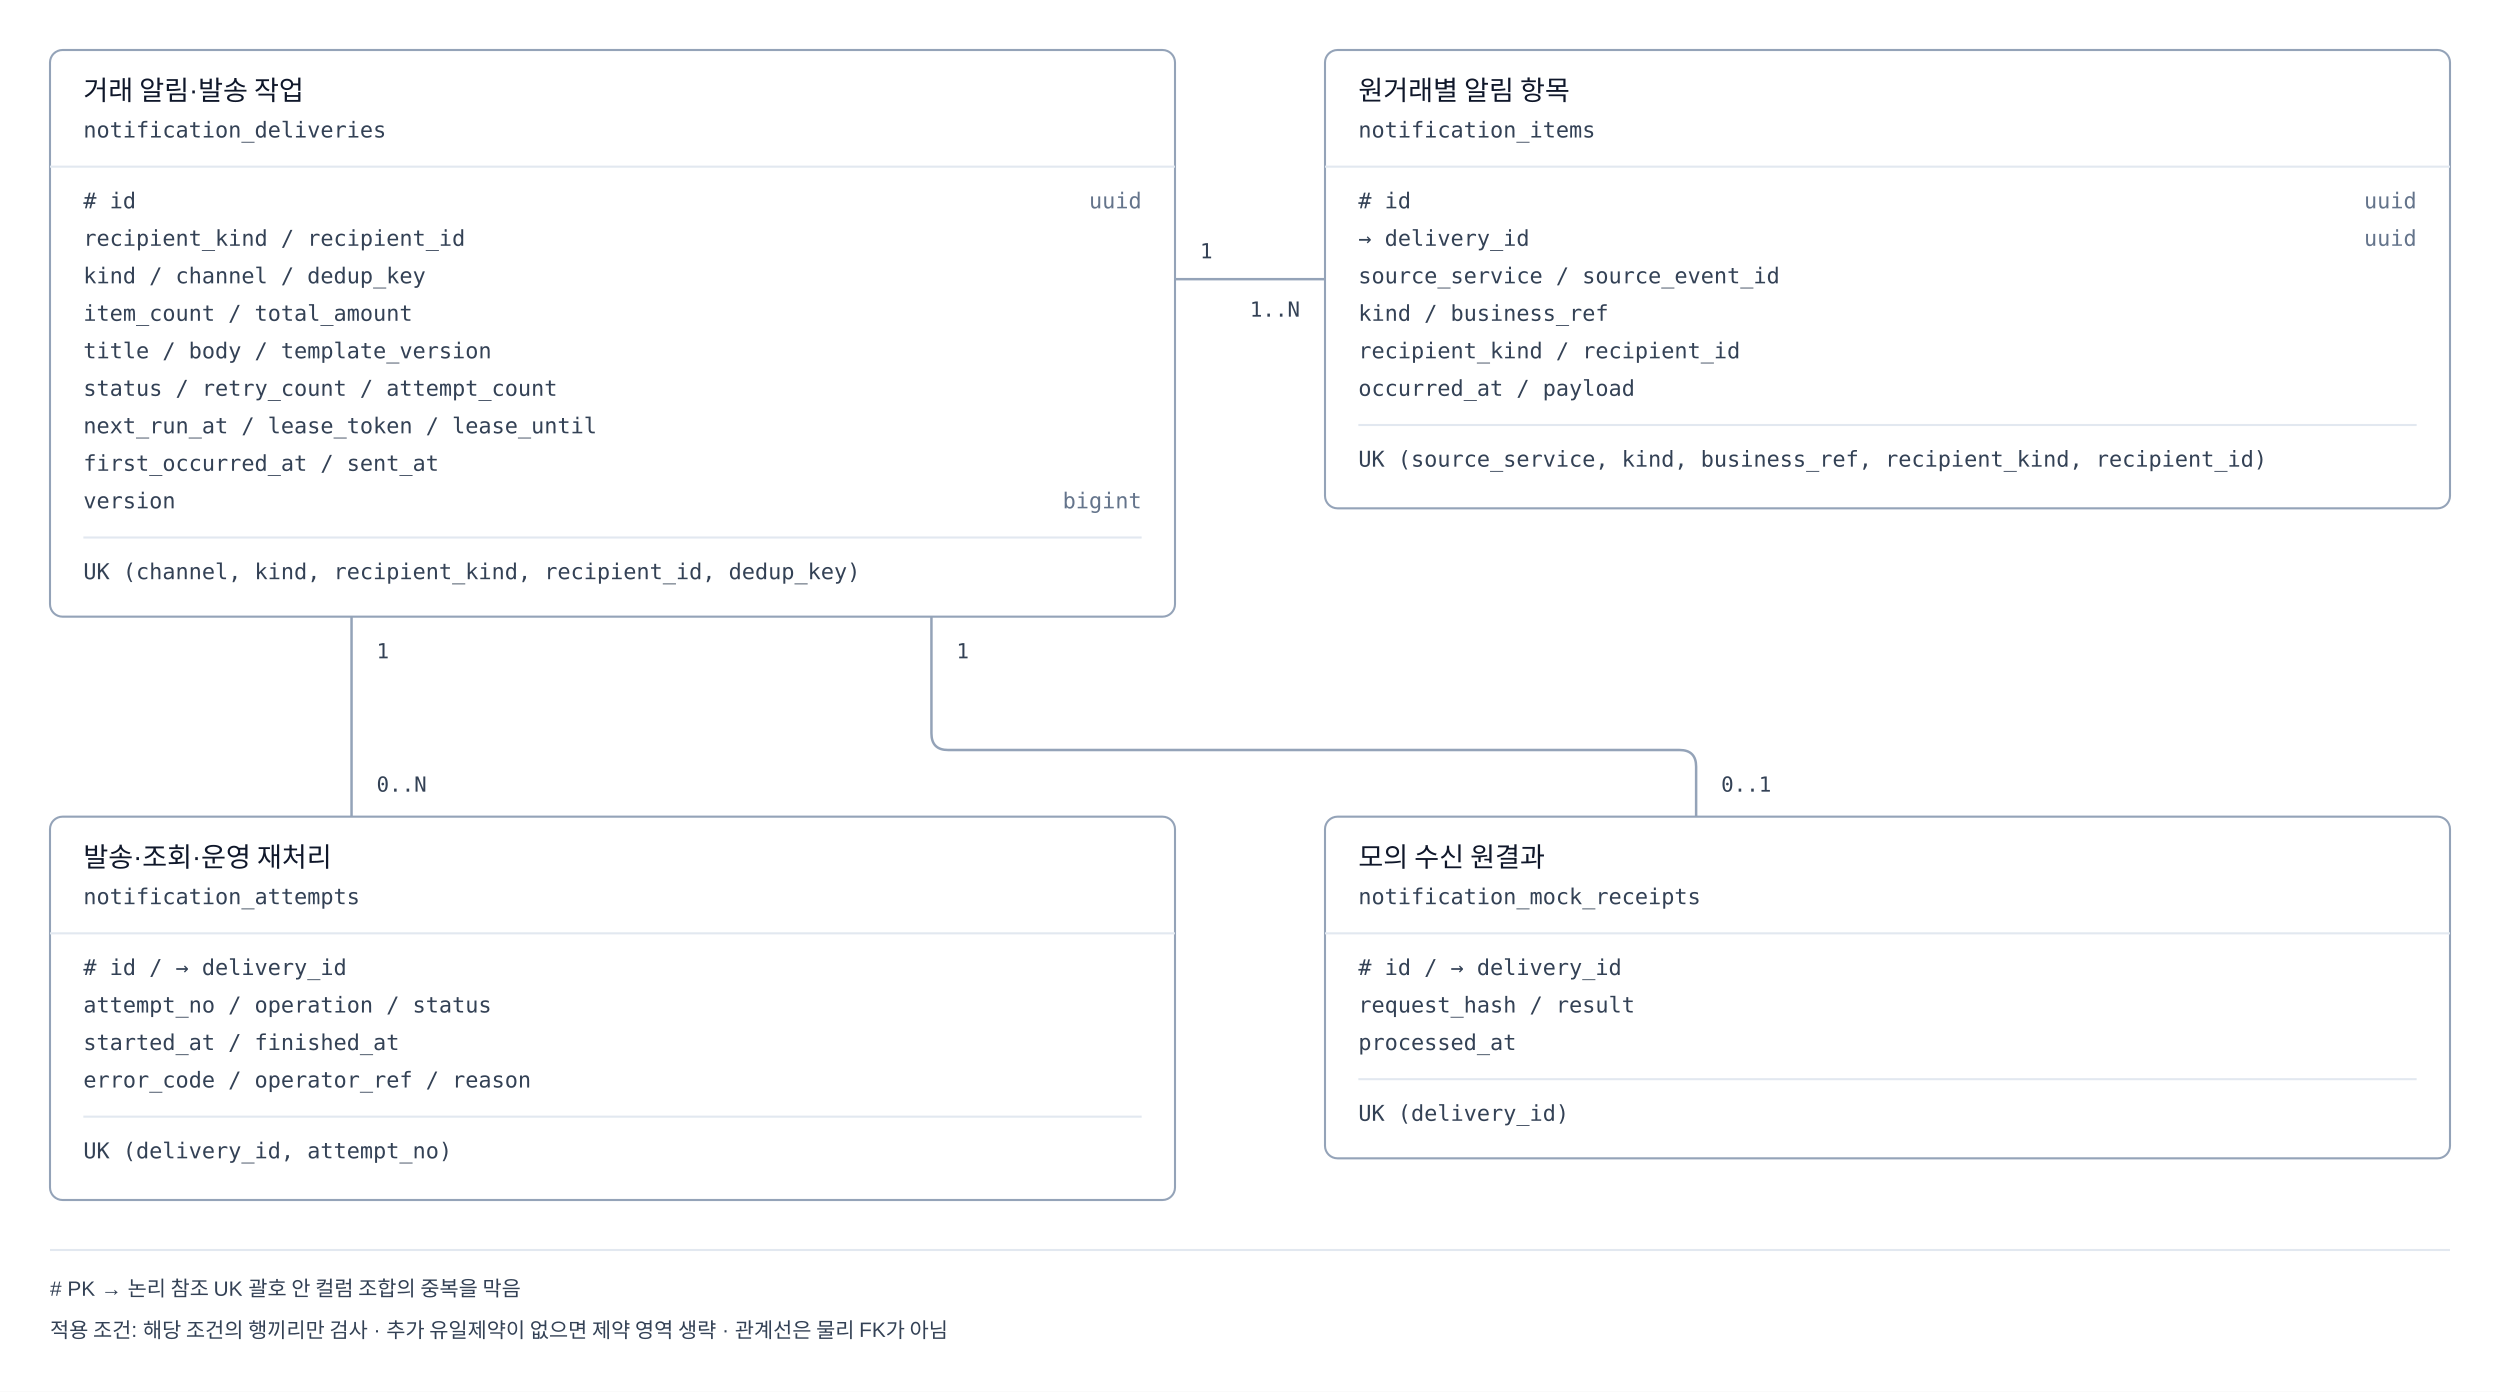
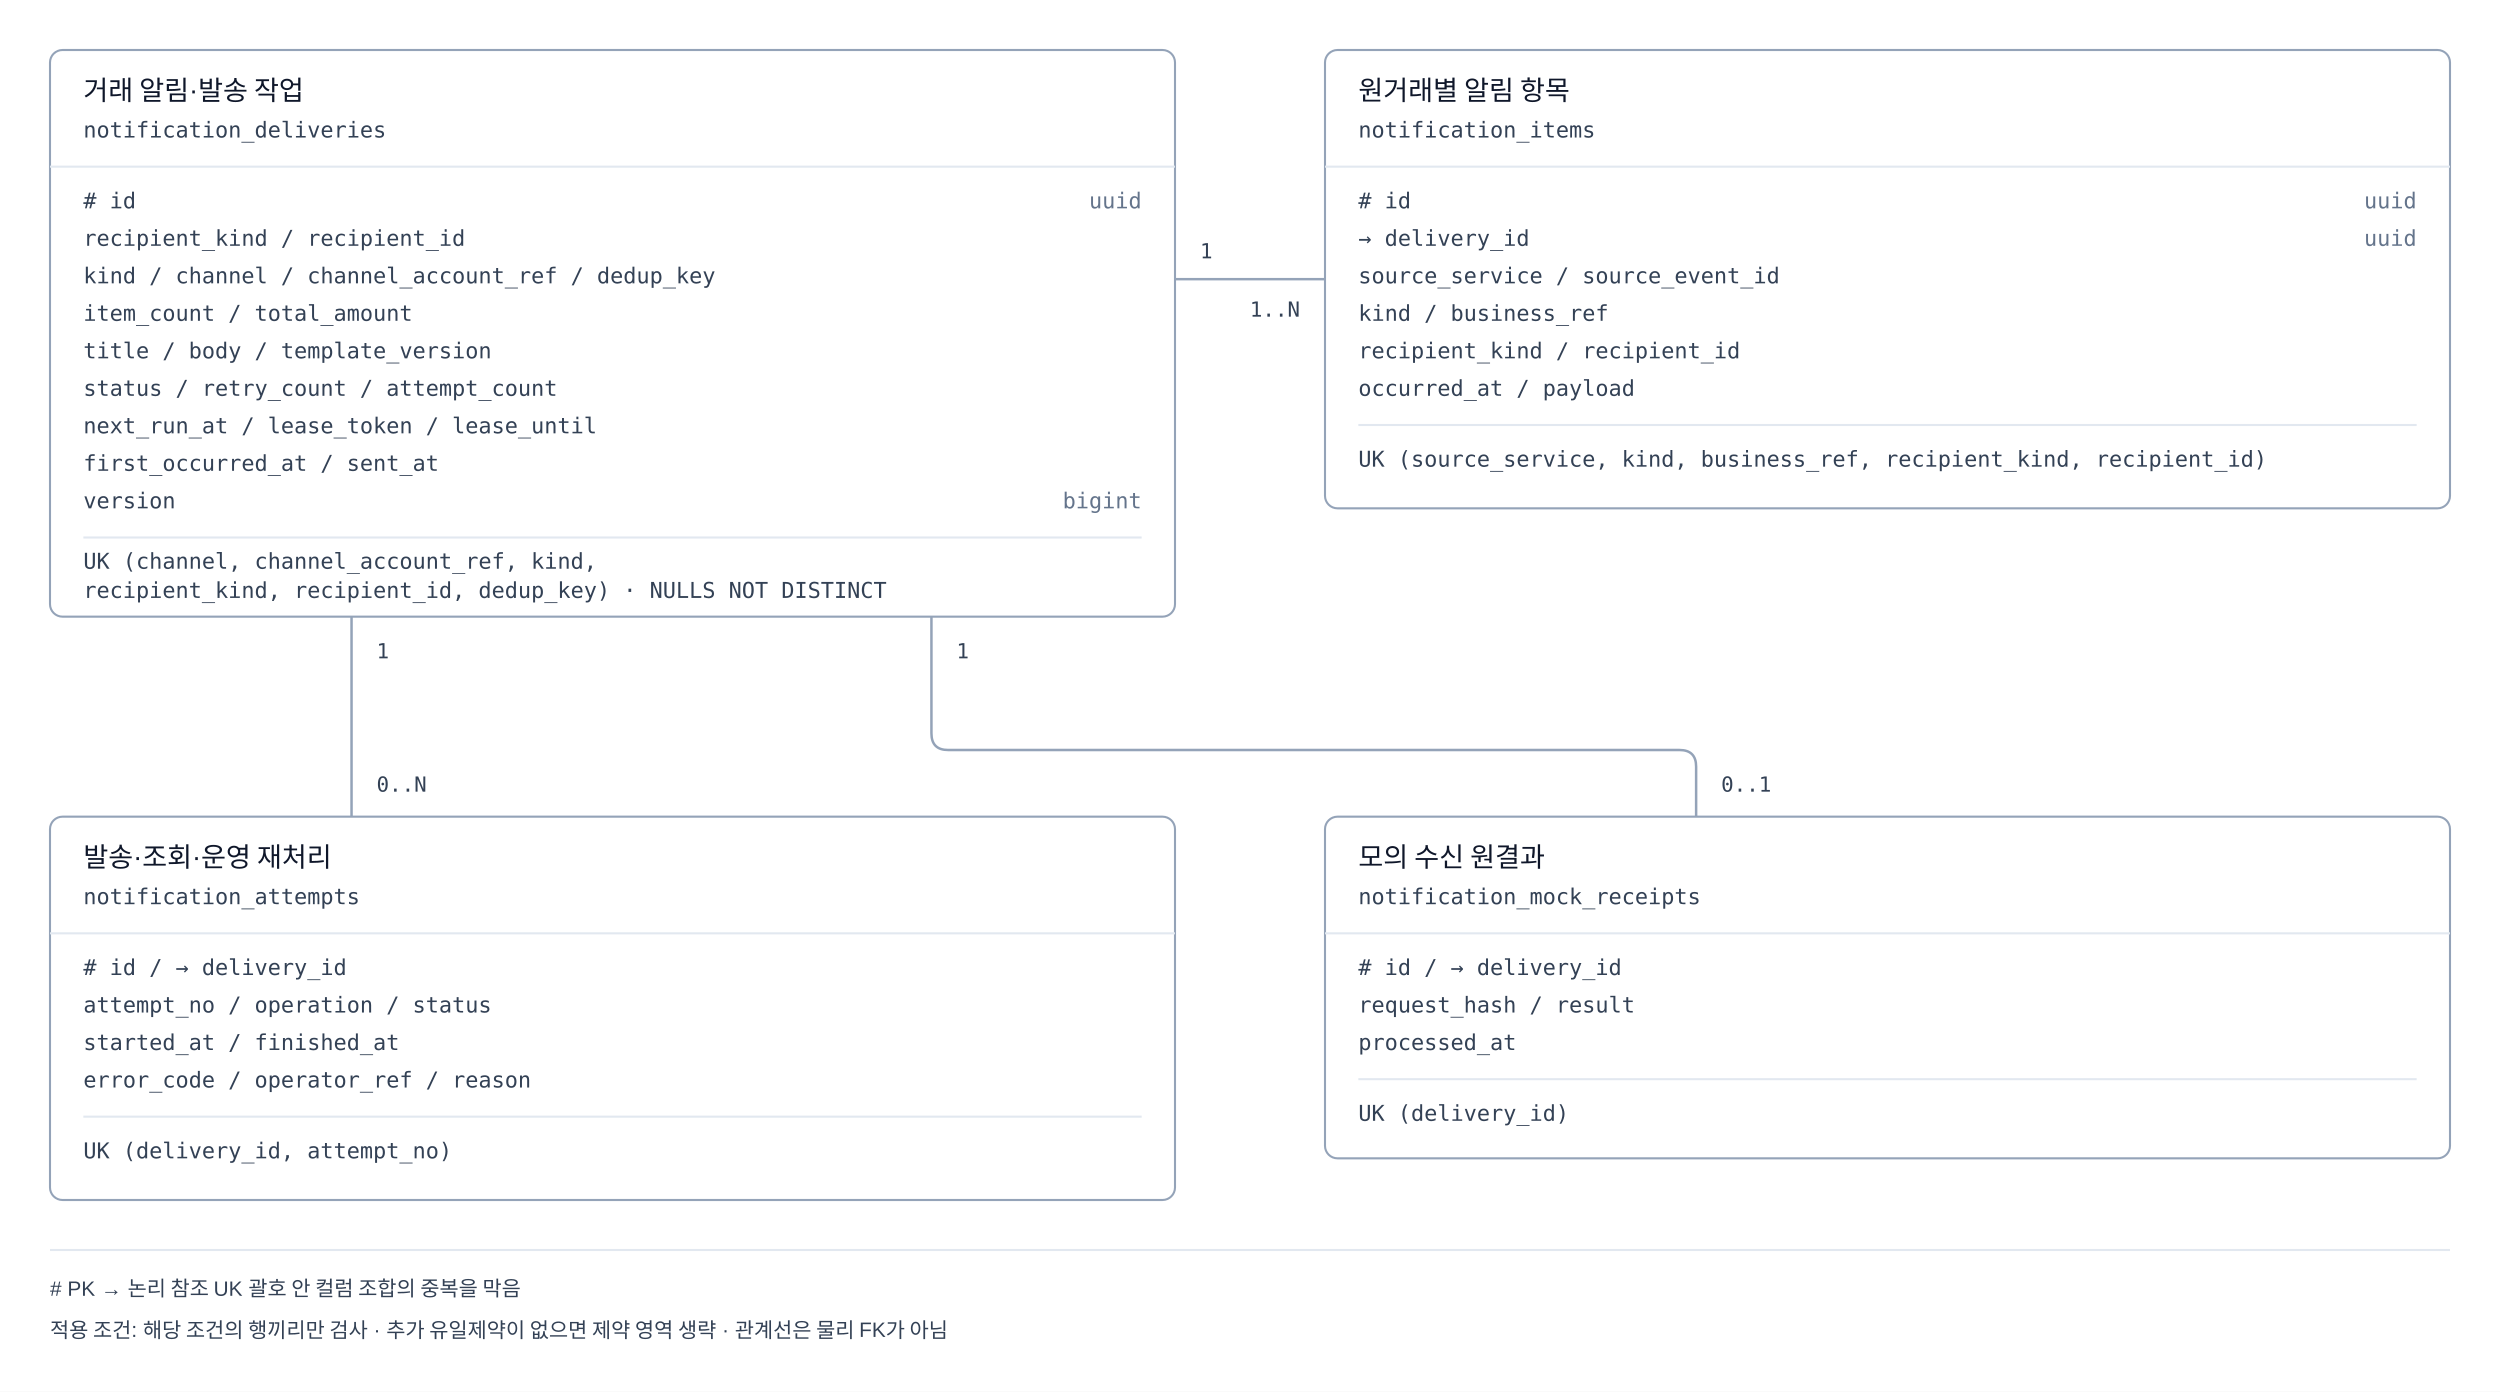
<svg xmlns="http://www.w3.org/2000/svg" width="1200" height="668" viewBox="0 0 1200 668" role="img" aria-labelledby="title desc">
  <rect width="1200" height="668" fill="#ffffff" />
  <path data-relation="delivery:items" d="M564,134 L636,134" fill="none" stroke="#94a3b8" stroke-width="1.2" stroke-linecap="round" />
  <path data-relation="delivery:attempts" d="M168.74,296 L168.74,392" fill="none" stroke="#94a3b8" stroke-width="1.2" stroke-linecap="round" />
  <path data-relation="delivery:receipt" d="M447.09,296 L447.09,352 Q447.09,360 455.09,360 L806.14,360 Q814.14,360 814.14,368 L814.14,392" fill="none" stroke="#94a3b8" stroke-width="1.2" stroke-linecap="round" />
  <g data-entity="notification_deliveries" data-box="24,24,540,272">
    <rect x="24.0" y="24" width="540.0" height="272" rx="6" fill="#ffffff" stroke="#94a3b8" stroke-width="1" />
    <text x="40.0" y="48" fill="#0f172a" font-family="Geist, Arial, Apple SD Gothic Neo, sans-serif" font-size="13" font-weight="500" data-role="entity-title">거래 알림·발송 작업</text>
    <text x="40.0" y="66" fill="#334155" font-family="Geist Mono, SFMono-Regular, monospace" font-size="10.5" font-weight="400" data-role="table-name">notification_deliveries</text>
    <path d="M24,80h540" stroke="#e2e8f0" />
    <text x="40.0" y="100" fill="#334155" font-family="Geist Mono, SFMono-Regular, monospace" font-size="10.5" font-weight="400" data-role="field">
      <tspan x="40.0"># id</tspan>
      <tspan x="548.0" text-anchor="end" fill="#64748b"> uuid</tspan>
    </text>
    <text x="40.0" y="118" fill="#334155" font-family="Geist Mono, SFMono-Regular, monospace" font-size="10.5" font-weight="400" data-role="field">recipient_kind / recipient_id</text>
-     <text x="40.0" y="136" fill="#334155" font-family="Geist Mono, SFMono-Regular, monospace" font-size="10.5" font-weight="400" data-role="field">kind / channel / dedup_key</text>
+     <text x="40.0" y="136" fill="#334155" font-family="Geist Mono, SFMono-Regular, monospace" font-size="10.5" font-weight="400" data-role="field">kind / channel / channel_account_ref / dedup_key</text>
    <text x="40.0" y="154" fill="#334155" font-family="Geist Mono, SFMono-Regular, monospace" font-size="10.5" font-weight="400" data-role="field">item_count / total_amount</text>
    <text x="40.0" y="172" fill="#334155" font-family="Geist Mono, SFMono-Regular, monospace" font-size="10.5" font-weight="400" data-role="field">title / body / template_version</text>
    <text x="40.0" y="190" fill="#334155" font-family="Geist Mono, SFMono-Regular, monospace" font-size="10.5" font-weight="400" data-role="field">status / retry_count / attempt_count</text>
    <text x="40.0" y="208" fill="#334155" font-family="Geist Mono, SFMono-Regular, monospace" font-size="10.5" font-weight="400" data-role="field">next_run_at / lease_token / lease_until</text>
    <text x="40.0" y="226" fill="#334155" font-family="Geist Mono, SFMono-Regular, monospace" font-size="10.5" font-weight="400" data-role="field">first_occurred_at / sent_at</text>
    <text x="40.0" y="244" fill="#334155" font-family="Geist Mono, SFMono-Regular, monospace" font-size="10.5" font-weight="400" data-role="field">
      <tspan x="40.0">version</tspan>
      <tspan x="548.0" text-anchor="end" fill="#64748b"> bigint</tspan>
    </text>
    <path d="M40,258h508" stroke="#e2e8f0" />
-     <g data-constraint="UK" data-columns="channel,kind,recipient_kind,recipient_id,dedup_key" data-condition="">
-       <text x="40.0" y="278" fill="#334155" font-family="Geist Mono, SFMono-Regular, monospace" font-size="10.5" font-weight="500" data-role="unique-key">UK (channel, kind, recipient_kind, recipient_id, dedup_key)</text>
+     <g data-constraint="UK" data-columns="channel,channel_account_ref,kind,recipient_kind,recipient_id,dedup_key" data-condition="NULLS NOT DISTINCT">
+       <text x="40.0" y="273" fill="#334155" font-family="Geist Mono, SFMono-Regular, monospace" font-size="10.5" font-weight="500" data-role="unique-key">
+         <tspan x="40">UK (channel, channel_account_ref, kind,</tspan>
+         <tspan x="40" dy="14">recipient_kind, recipient_id, dedup_key) · NULLS NOT DISTINCT</tspan>
+       </text>
    </g>
  </g>
  <g data-entity="notification_items" data-box="636,24,540,220">
    <rect x="636.0" y="24" width="540.0" height="220" rx="6" fill="#ffffff" stroke="#94a3b8" stroke-width="1" />
    <text x="652.0" y="48" fill="#0f172a" font-family="Geist, Arial, Apple SD Gothic Neo, sans-serif" font-size="13" font-weight="500" data-role="entity-title">원거래별 알림 항목</text>
    <text x="652.0" y="66" fill="#334155" font-family="Geist Mono, SFMono-Regular, monospace" font-size="10.5" font-weight="400" data-role="table-name">notification_items</text>
    <path d="M636,80h540" stroke="#e2e8f0" />
    <text x="652.0" y="100" fill="#334155" font-family="Geist Mono, SFMono-Regular, monospace" font-size="10.5" font-weight="400" data-role="field">
      <tspan x="652.0"># id</tspan>
      <tspan x="1160.0" text-anchor="end" fill="#64748b"> uuid</tspan>
    </text>
    <text x="652.0" y="118" fill="#334155" font-family="Geist Mono, SFMono-Regular, monospace" font-size="10.5" font-weight="400" data-role="field">
      <tspan x="652.0">→ delivery_id</tspan>
      <tspan x="1160.0" text-anchor="end" fill="#64748b"> uuid</tspan>
    </text>
    <text x="652.0" y="136" fill="#334155" font-family="Geist Mono, SFMono-Regular, monospace" font-size="10.5" font-weight="400" data-role="field">source_service / source_event_id</text>
    <text x="652.0" y="154" fill="#334155" font-family="Geist Mono, SFMono-Regular, monospace" font-size="10.5" font-weight="400" data-role="field">kind / business_ref</text>
    <text x="652.0" y="172" fill="#334155" font-family="Geist Mono, SFMono-Regular, monospace" font-size="10.5" font-weight="400" data-role="field">recipient_kind / recipient_id</text>
    <text x="652.0" y="190" fill="#334155" font-family="Geist Mono, SFMono-Regular, monospace" font-size="10.5" font-weight="400" data-role="field">occurred_at / payload</text>
    <path d="M652,204h508" stroke="#e2e8f0" />
    <g data-constraint="UK" data-columns="source_service,kind,business_ref,recipient_kind,recipient_id" data-condition="">
      <text x="652.0" y="224" fill="#334155" font-family="Geist Mono, SFMono-Regular, monospace" font-size="10.5" font-weight="500" data-role="unique-key">UK (source_service, kind, business_ref, recipient_kind, recipient_id)</text>
    </g>
  </g>
  <g data-entity="notification_attempts" data-box="24,392,540,184">
    <rect x="24.0" y="392" width="540.0" height="184" rx="6" fill="#ffffff" stroke="#94a3b8" stroke-width="1" />
    <text x="40.0" y="416" fill="#0f172a" font-family="Geist, Arial, Apple SD Gothic Neo, sans-serif" font-size="13" font-weight="500" data-role="entity-title">발송·조회·운영 재처리</text>
    <text x="40.0" y="434" fill="#334155" font-family="Geist Mono, SFMono-Regular, monospace" font-size="10.5" font-weight="400" data-role="table-name">notification_attempts</text>
    <path d="M24,448h540" stroke="#e2e8f0" />
    <text x="40.0" y="468" fill="#334155" font-family="Geist Mono, SFMono-Regular, monospace" font-size="10.5" font-weight="400" data-role="field"># id / → delivery_id</text>
    <text x="40.0" y="486" fill="#334155" font-family="Geist Mono, SFMono-Regular, monospace" font-size="10.5" font-weight="400" data-role="field">attempt_no / operation / status</text>
    <text x="40.0" y="504" fill="#334155" font-family="Geist Mono, SFMono-Regular, monospace" font-size="10.5" font-weight="400" data-role="field">started_at / finished_at</text>
    <text x="40.0" y="522" fill="#334155" font-family="Geist Mono, SFMono-Regular, monospace" font-size="10.5" font-weight="400" data-role="field">error_code / operator_ref / reason</text>
    <path d="M40,536h508" stroke="#e2e8f0" />
    <g data-constraint="UK" data-columns="delivery_id,attempt_no" data-condition="">
      <text x="40.0" y="556" fill="#334155" font-family="Geist Mono, SFMono-Regular, monospace" font-size="10.5" font-weight="500" data-role="unique-key">UK (delivery_id, attempt_no)</text>
    </g>
  </g>
  <g data-entity="notification_mock_receipts" data-box="636,392,540,164">
    <rect x="636.0" y="392" width="540.0" height="164" rx="6" fill="#ffffff" stroke="#94a3b8" stroke-width="1" />
    <text x="652.0" y="416" fill="#0f172a" font-family="Geist, Arial, Apple SD Gothic Neo, sans-serif" font-size="13" font-weight="500" data-role="entity-title">모의 수신 원결과</text>
    <text x="652.0" y="434" fill="#334155" font-family="Geist Mono, SFMono-Regular, monospace" font-size="10.5" font-weight="400" data-role="table-name">notification_mock_receipts</text>
    <path d="M636,448h540" stroke="#e2e8f0" />
    <text x="652.0" y="468" fill="#334155" font-family="Geist Mono, SFMono-Regular, monospace" font-size="10.5" font-weight="400" data-role="field"># id / → delivery_id</text>
    <text x="652.0" y="486" fill="#334155" font-family="Geist Mono, SFMono-Regular, monospace" font-size="10.5" font-weight="400" data-role="field">request_hash / result</text>
    <text x="652.0" y="504" fill="#334155" font-family="Geist Mono, SFMono-Regular, monospace" font-size="10.5" font-weight="400" data-role="field">processed_at</text>
    <path d="M652,518h508" stroke="#e2e8f0" />
    <g data-constraint="UK" data-columns="delivery_id" data-condition="">
      <text x="652.0" y="538" fill="#334155" font-family="Geist Mono, SFMono-Regular, monospace" font-size="10.5" font-weight="500" data-role="unique-key">UK (delivery_id)</text>
    </g>
  </g>
  <text x="576.0" y="124.0" fill="#334155" font-family="Geist Mono, SFMono-Regular, monospace" font-size="10" font-weight="400" data-role="cardinality" text-anchor="start" data-label-for="delivery:items" data-endpoint="source">1</text>
  <text x="624.0" y="152.0" fill="#334155" font-family="Geist Mono, SFMono-Regular, monospace" font-size="10" font-weight="400" data-role="cardinality" text-anchor="end" data-label-for="delivery:items" data-endpoint="target">1..N</text>
  <text x="180.74" y="316" fill="#334155" font-family="Geist Mono, SFMono-Regular, monospace" font-size="10" font-weight="400" data-role="cardinality" text-anchor="start" data-label-for="delivery:attempts" data-endpoint="source">1</text>
  <text x="180.74" y="380" fill="#334155" font-family="Geist Mono, SFMono-Regular, monospace" font-size="10" font-weight="400" data-role="cardinality" text-anchor="start" data-label-for="delivery:attempts" data-endpoint="target">0..N</text>
  <text x="459.09" y="316" fill="#334155" font-family="Geist Mono, SFMono-Regular, monospace" font-size="10" font-weight="400" data-role="cardinality" text-anchor="start" data-label-for="delivery:receipt" data-endpoint="source">1</text>
  <text x="826.14" y="380" fill="#334155" font-family="Geist Mono, SFMono-Regular, monospace" font-size="10" font-weight="400" data-role="cardinality" text-anchor="start" data-label-for="delivery:receipt" data-endpoint="target">0..1</text>
  <path d="M24,600H1176" stroke="#e2e8f0" />
  <text x="24" y="622" fill="#334155" font-family="Geist, Arial, Apple SD Gothic Neo, sans-serif" font-size="10" font-weight="400" data-role="legend"># PK    → 논리 참조    UK 괄호 안 컬럼 조합의 중복을 막음</text>
  <text x="24" y="642" fill="#334155" font-family="Geist, Arial, Apple SD Gothic Neo, sans-serif" font-size="10" font-weight="400" data-role="legend">적용 조건: 해당 조건의 행끼리만 검사 · 추가 유일제약이 없으면 제약 영역 생략 · 관계선은 물리 FK가 아님</text>
</svg>
